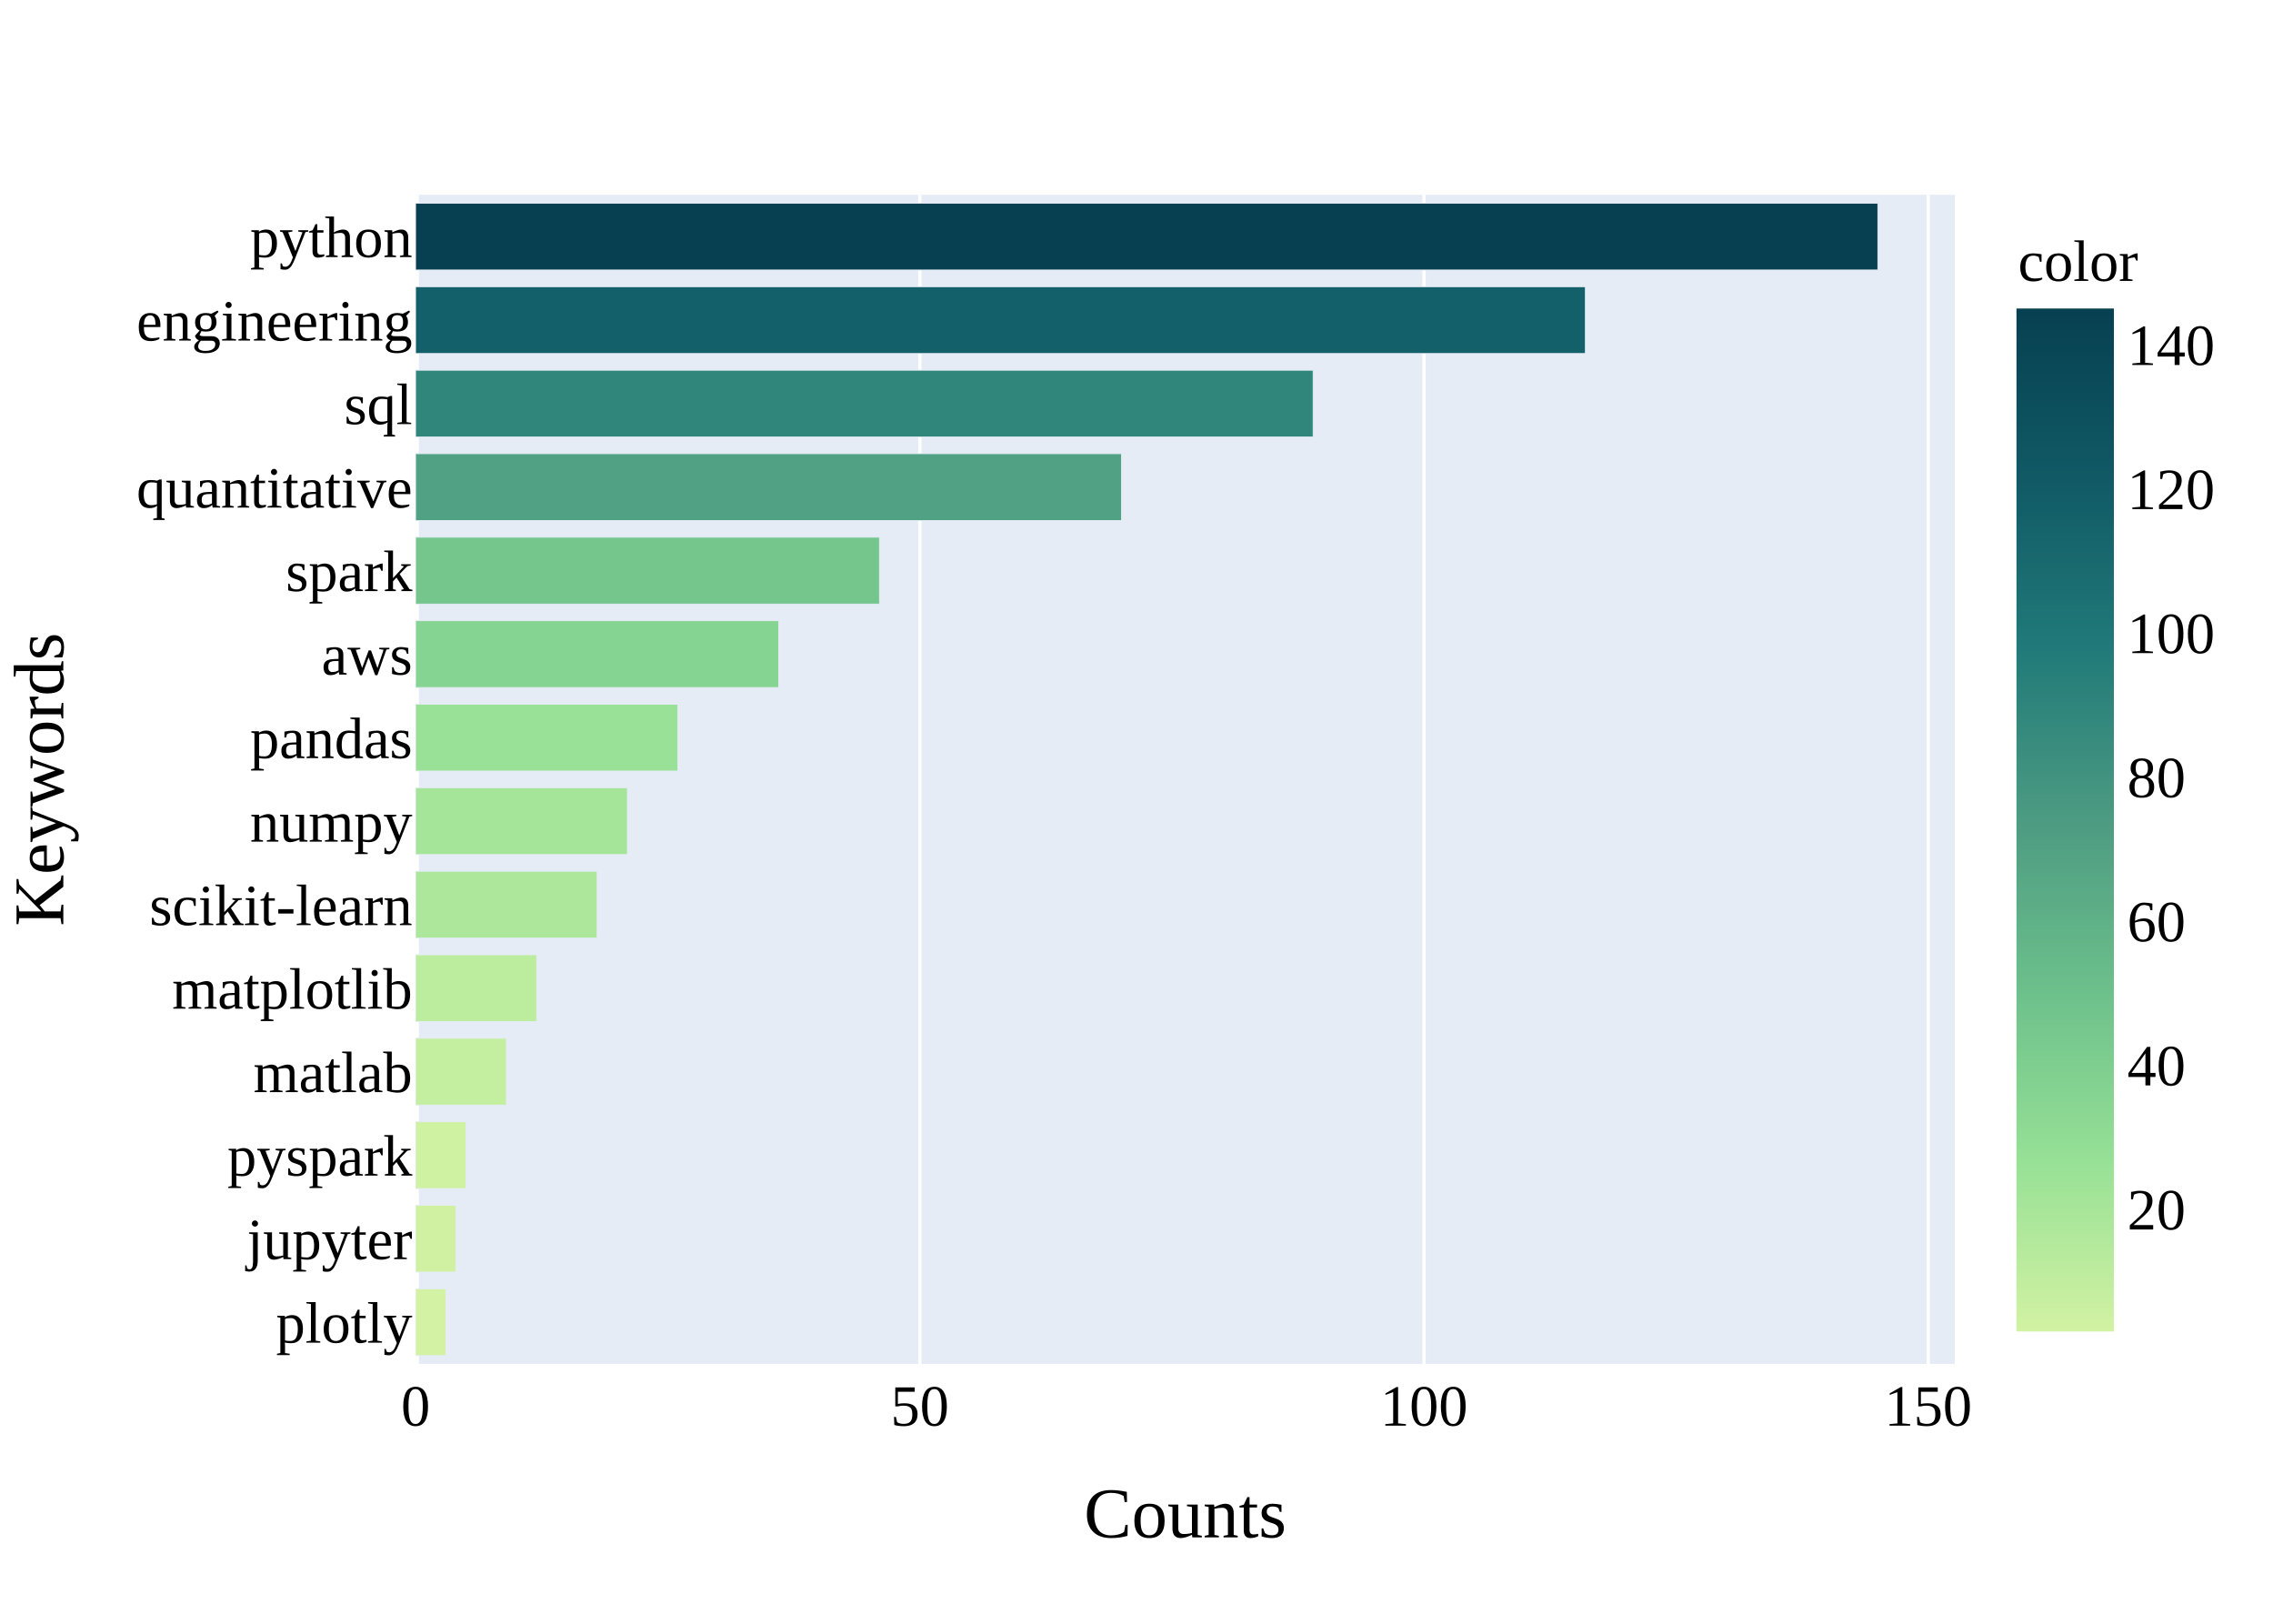
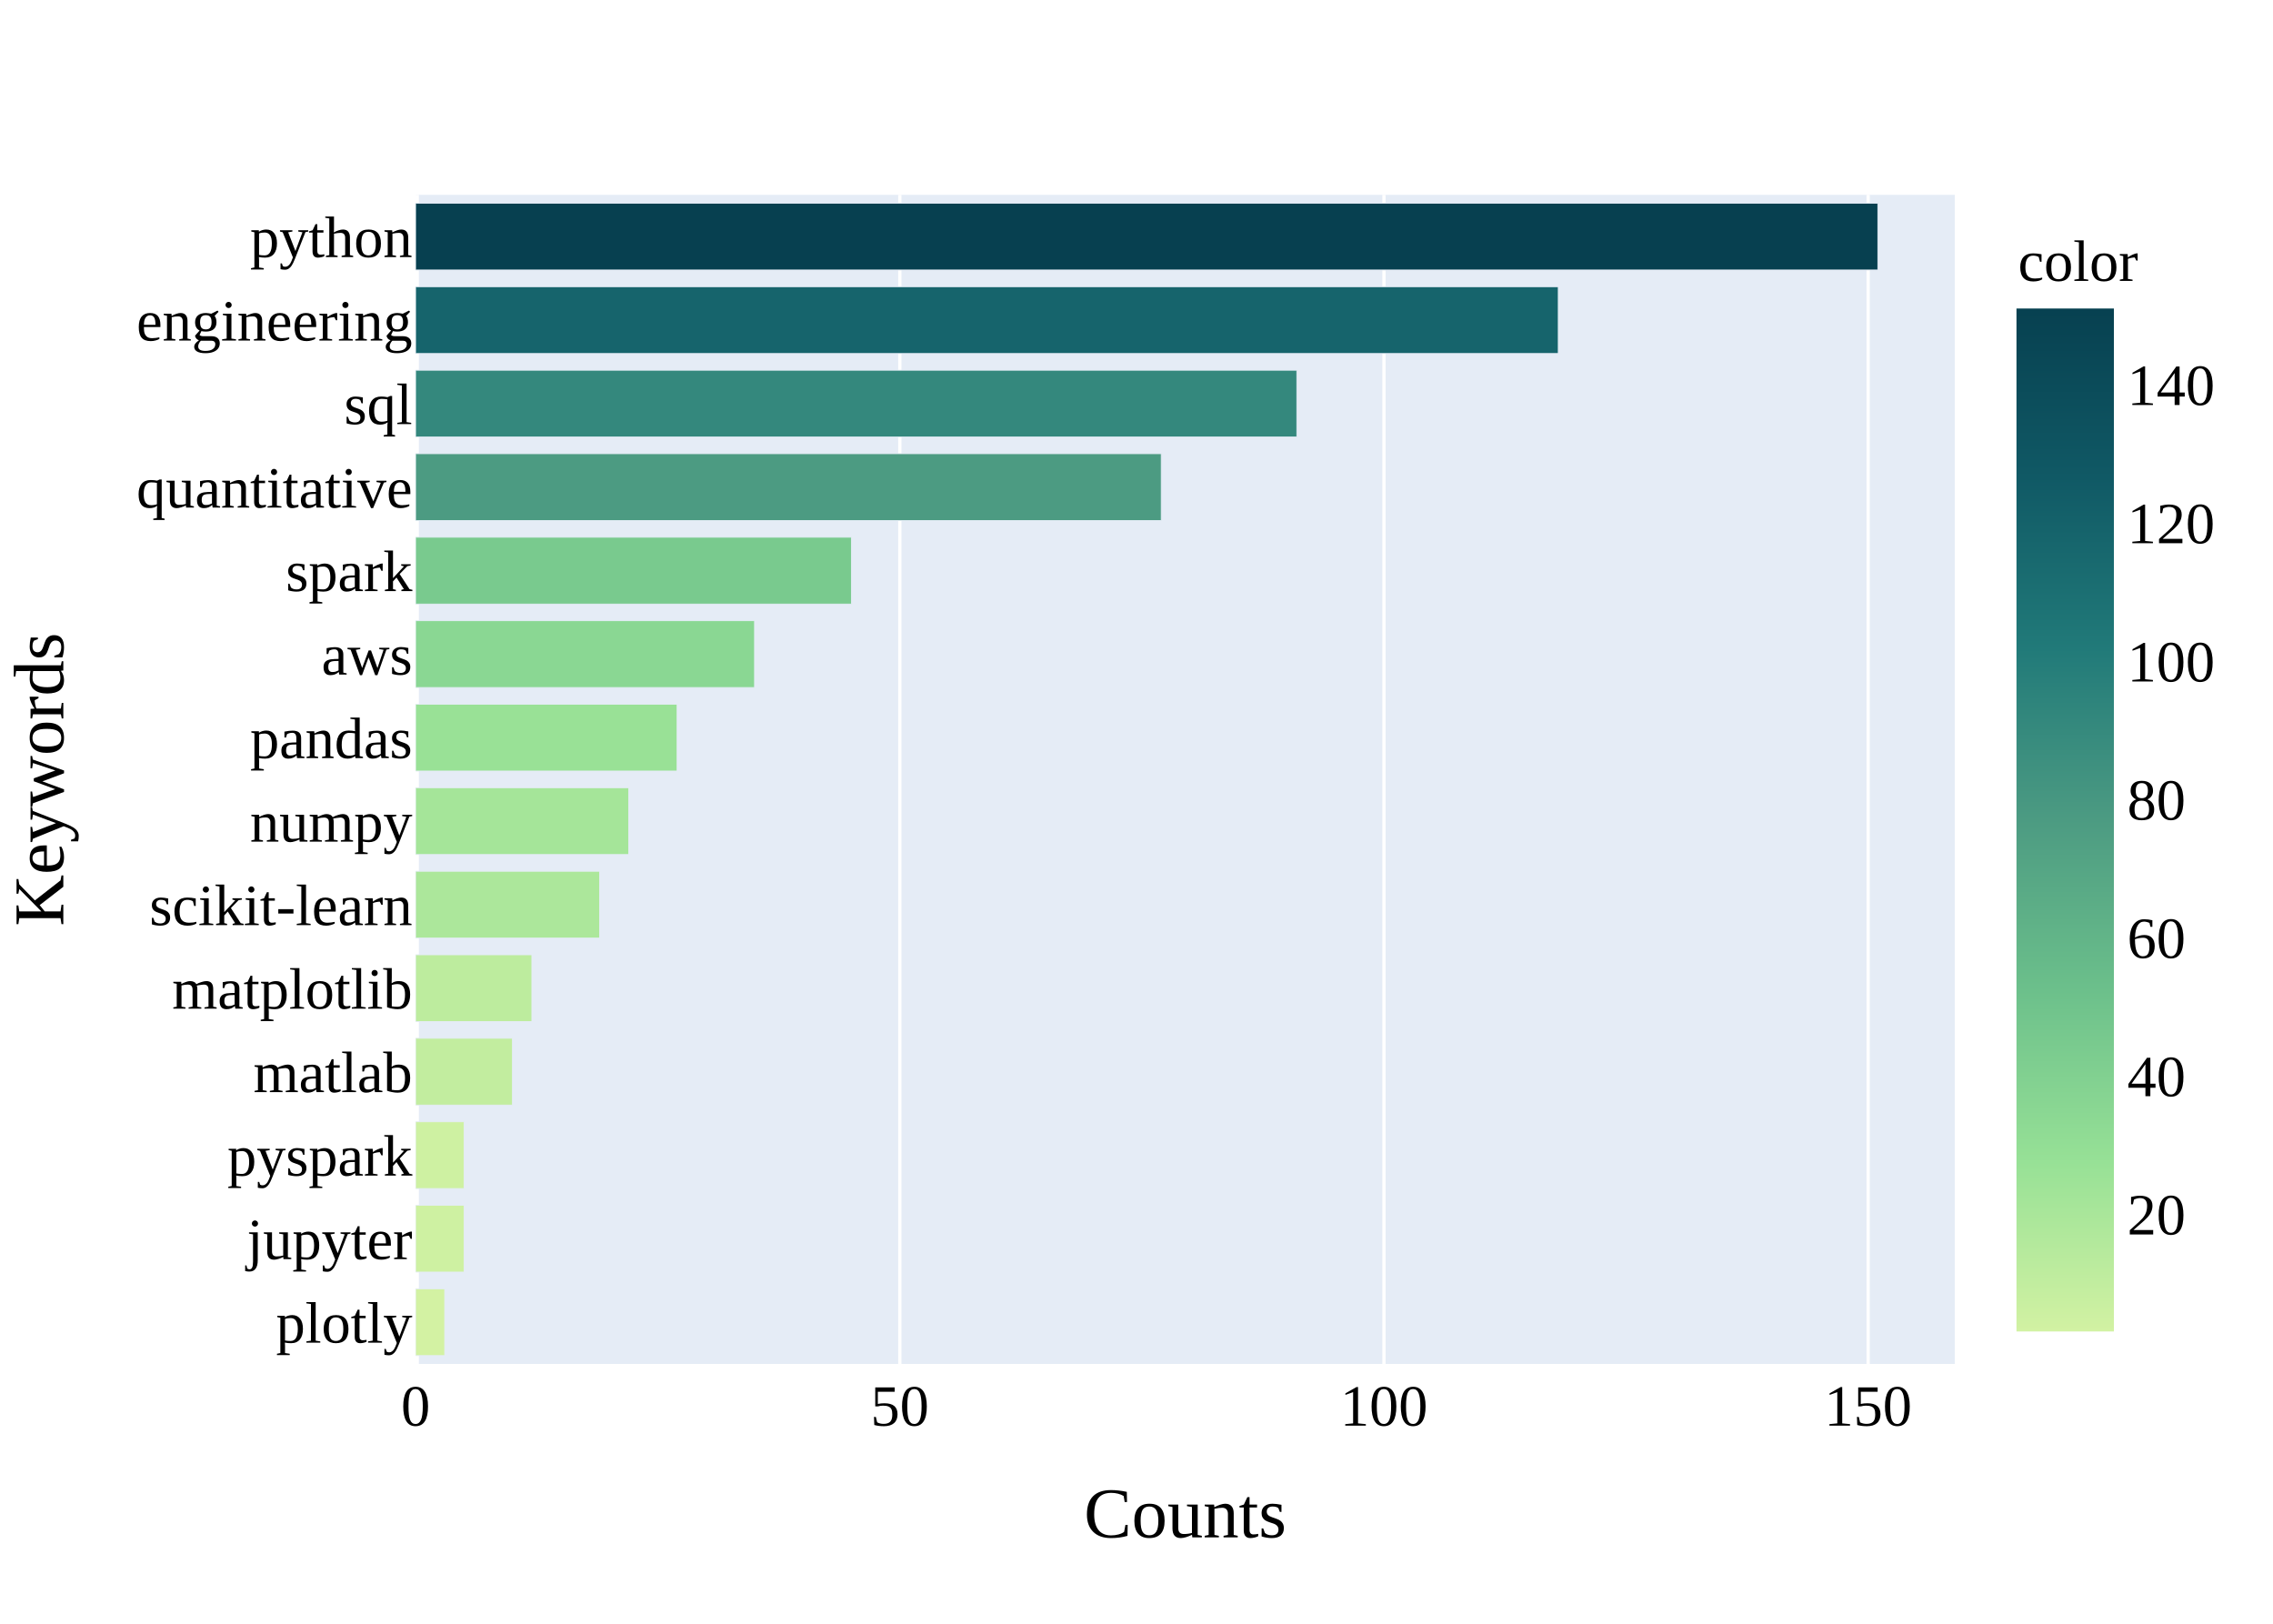
<svg xmlns="http://www.w3.org/2000/svg" class="main-svg" width="1400" height="1000" style="" viewBox="0 0 700 500">
  <rect x="0" y="0" width="700" height="500" style="fill: rgb(255, 255, 255); fill-opacity: 1;" />
-   <defs id="defs-4525ff">
+   <defs id="defs-50cd51">
    <g class="clips">
-       <clipPath id="clip4525ffxyplot" class="plotclip">
+       <clipPath id="clip50cd51xyplot" class="plotclip">
        <rect width="474" height="360" />
      </clipPath>
-       <clipPath class="axesclip" id="clip4525ffx">
+       <clipPath class="axesclip" id="clip50cd51x">
        <rect x="128" y="0" width="474" height="500" />
      </clipPath>
-       <clipPath class="axesclip" id="clip4525ffy">
+       <clipPath class="axesclip" id="clip50cd51y">
        <rect x="0" y="60" width="700" height="360" />
      </clipPath>
-       <clipPath class="axesclip" id="clip4525ffxy">
+       <clipPath class="axesclip" id="clip50cd51xy">
        <rect x="128" y="60" width="474" height="360" />
      </clipPath>
    </g>
    <g class="gradients">
-       <linearGradient x1="0" x2="0" y1="1" y2="0" id="g4525ff-cbcoloraxis">
+       <linearGradient x1="0" x2="0" y1="1" y2="0" id="g50cd51-cbcoloraxis">
        <stop offset="0%" stop-color="rgb(211, 242, 163)" stop-opacity="1" />
        <stop offset="16.667%" stop-color="rgb(151, 225, 150)" stop-opacity="1" />
        <stop offset="33.333%" stop-color="rgb(108, 192, 139)" stop-opacity="1" />
        <stop offset="50%" stop-color="rgb(76, 155, 130)" stop-opacity="1" />
        <stop offset="66.667%" stop-color="rgb(33, 122, 121)" stop-opacity="1" />
        <stop offset="83.333%" stop-color="rgb(16, 89, 101)" stop-opacity="1" />
        <stop offset="100%" stop-color="rgb(7, 64, 80)" stop-opacity="1" />
      </linearGradient>
    </g>
  </defs>
  <g class="bglayer">
    <rect class="bg" x="128" y="60" width="474" height="360" style="fill: rgb(229, 236, 246); fill-opacity: 1; stroke-width: 0;" />
  </g>
  <g class="layer-below">
    <g class="imagelayer" />
    <g class="shapelayer" />
  </g>
  <g class="cartesianlayer">
    <g class="subplot xy">
      <g class="layer-subplot">
        <g class="shapelayer" />
        <g class="imagelayer" />
      </g>
      <g class="gridlayer">
        <g class="x">
-           <path class="xgrid crisp" transform="translate(283.28,0)" d="M0,60v360" style="stroke: rgb(255, 255, 255); stroke-opacity: 1; stroke-width: 1px;" />
-           <path class="xgrid crisp" transform="translate(438.55,0)" d="M0,60v360" style="stroke: rgb(255, 255, 255); stroke-opacity: 1; stroke-width: 1px;" />
-           <path class="xgrid crisp" transform="translate(593.83,0)" d="M0,60v360" style="stroke: rgb(255, 255, 255); stroke-opacity: 1; stroke-width: 1px;" />
+           <path class="xgrid crisp" transform="translate(277.11,0)" d="M0,60v360" style="stroke: rgb(255, 255, 255); stroke-opacity: 1; stroke-width: 1px;" />
+           <path class="xgrid crisp" transform="translate(426.21,0)" d="M0,60v360" style="stroke: rgb(255, 255, 255); stroke-opacity: 1; stroke-width: 1px;" />
+           <path class="xgrid crisp" transform="translate(575.32,0)" d="M0,60v360" style="stroke: rgb(255, 255, 255); stroke-opacity: 1; stroke-width: 1px;" />
        </g>
        <g class="y" />
      </g>
      <g class="zerolinelayer">
        <path class="xzl zl crisp" transform="translate(128,0)" d="M0,60v360" style="stroke: rgb(255, 255, 255); stroke-opacity: 1; stroke-width: 2px;" />
      </g>
      <path class="xlines-below" />
      <path class="ylines-below" />
      <g class="overlines-below" />
      <g class="xaxislayer-below" />
      <g class="yaxislayer-below" />
      <g class="overaxes-below" />
-       <g class="plot" transform="translate(128, 60)" clip-path="url('#clip4525ffxyplot')">
+       <g class="plot" transform="translate(128, 60)" clip-path="url('#clip50cd51xyplot')">
        <g class="barlayer mlayer">
          <g class="trace bars" style="opacity: 1;">
            <g class="points">
              <g class="point">
-                 <path d="M0,357.43V336.86H9.32V357.43Z" style="vector-effect: non-scaling-stroke; opacity: 1; stroke-width: 0.5px; fill: rgb(211, 242, 163); fill-opacity: 1; stroke: rgb(229, 236, 246); stroke-opacity: 1;" />
-               </g>
-               <g class="point">
-                 <path d="M0,331.71V311.14H12.42V331.71Z" style="vector-effect: non-scaling-stroke; opacity: 1; stroke-width: 0.5px; fill: rgb(208, 241, 162); fill-opacity: 1; stroke: rgb(229, 236, 246); stroke-opacity: 1;" />
-               </g>
-               <g class="point">
-                 <path d="M0,306V285.43H15.53V306Z" style="vector-effect: non-scaling-stroke; opacity: 1; stroke-width: 0.5px; fill: rgb(206, 241, 162); fill-opacity: 1; stroke: rgb(229, 236, 246); stroke-opacity: 1;" />
-               </g>
-               <g class="point">
-                 <path d="M0,280.29V259.71H27.95V280.29Z" style="vector-effect: non-scaling-stroke; opacity: 1; stroke-width: 0.5px; fill: rgb(196, 238, 160); fill-opacity: 1; stroke: rgb(229, 236, 246); stroke-opacity: 1;" />
-               </g>
-               <g class="point">
-                 <path d="M0,254.57V234H37.27V254.57Z" style="vector-effect: non-scaling-stroke; opacity: 1; stroke-width: 0.5px; fill: rgb(188, 236, 158); fill-opacity: 1; stroke: rgb(229, 236, 246); stroke-opacity: 1;" />
-               </g>
-               <g class="point">
-                 <path d="M0,228.86V208.29H55.9V228.86Z" style="vector-effect: non-scaling-stroke; opacity: 1; stroke-width: 0.5px; fill: rgb(173, 231, 155); fill-opacity: 1; stroke: rgb(229, 236, 246); stroke-opacity: 1;" />
-               </g>
-               <g class="point">
-                 <path d="M0,203.14V182.57H65.22V203.14Z" style="vector-effect: non-scaling-stroke; opacity: 1; stroke-width: 0.5px; fill: rgb(165, 229, 153); fill-opacity: 1; stroke: rgb(229, 236, 246); stroke-opacity: 1;" />
-               </g>
-               <g class="point">
-                 <path d="M0,177.43V156.86H80.74V177.43Z" style="vector-effect: non-scaling-stroke; opacity: 1; stroke-width: 0.5px; fill: rgb(153, 225, 150); fill-opacity: 1; stroke: rgb(229, 236, 246); stroke-opacity: 1;" />
-               </g>
-               <g class="point">
-                 <path d="M0,151.71V131.14H111.8V151.71Z" style="vector-effect: non-scaling-stroke; opacity: 1; stroke-width: 0.5px; fill: rgb(134, 212, 146); fill-opacity: 1; stroke: rgb(229, 236, 246); stroke-opacity: 1;" />
-               </g>
-               <g class="point">
-                 <path d="M0,126V105.43H142.85V126Z" style="vector-effect: non-scaling-stroke; opacity: 1; stroke-width: 0.5px; fill: rgb(116, 198, 141); fill-opacity: 1; stroke: rgb(229, 236, 246); stroke-opacity: 1;" />
-               </g>
-               <g class="point">
-                 <path d="M0,100.29V79.71H217.39V100.29Z" style="vector-effect: non-scaling-stroke; opacity: 1; stroke-width: 0.5px; fill: rgb(81, 161, 132); fill-opacity: 1; stroke: rgb(229, 236, 246); stroke-opacity: 1;" />
-               </g>
-               <g class="point">
-                 <path d="M0,74.57V54H276.39V74.57Z" style="vector-effect: non-scaling-stroke; opacity: 1; stroke-width: 0.5px; fill: rgb(49, 134, 124); fill-opacity: 1; stroke: rgb(229, 236, 246); stroke-opacity: 1;" />
-               </g>
-               <g class="point">
-                 <path d="M0,48.86V28.29H360.24V48.86Z" style="vector-effect: non-scaling-stroke; opacity: 1; stroke-width: 0.5px; fill: rgb(20, 96, 106); fill-opacity: 1; stroke: rgb(229, 236, 246); stroke-opacity: 1;" />
+                 <path d="M0,357.43V336.86H8.95V357.43Z" style="vector-effect: non-scaling-stroke; opacity: 1; stroke-width: 0.5px; fill: rgb(211, 242, 163); fill-opacity: 1; stroke: rgb(229, 236, 246); stroke-opacity: 1;" />
+               </g>
+               <g class="point">
+                 <path d="M0,331.71V311.14H14.91V331.71Z" style="vector-effect: non-scaling-stroke; opacity: 1; stroke-width: 0.5px; fill: rgb(206, 241, 162); fill-opacity: 1; stroke: rgb(229, 236, 246); stroke-opacity: 1;" />
+               </g>
+               <g class="point">
+                 <path d="M0,306V285.43H14.91V306Z" style="vector-effect: non-scaling-stroke; opacity: 1; stroke-width: 0.5px; fill: rgb(206, 241, 162); fill-opacity: 1; stroke: rgb(229, 236, 246); stroke-opacity: 1;" />
+               </g>
+               <g class="point">
+                 <path d="M0,280.29V259.71H29.82V280.29Z" style="vector-effect: non-scaling-stroke; opacity: 1; stroke-width: 0.5px; fill: rgb(194, 237, 159); fill-opacity: 1; stroke: rgb(229, 236, 246); stroke-opacity: 1;" />
+               </g>
+               <g class="point">
+                 <path d="M0,254.57V234H35.79V254.57Z" style="vector-effect: non-scaling-stroke; opacity: 1; stroke-width: 0.5px; fill: rgb(189, 236, 158); fill-opacity: 1; stroke: rgb(229, 236, 246); stroke-opacity: 1;" />
+               </g>
+               <g class="point">
+                 <path d="M0,228.86V208.29H56.66V228.86Z" style="vector-effect: non-scaling-stroke; opacity: 1; stroke-width: 0.5px; fill: rgb(172, 231, 155); fill-opacity: 1; stroke: rgb(229, 236, 246); stroke-opacity: 1;" />
+               </g>
+               <g class="point">
+                 <path d="M0,203.14V182.57H65.61V203.14Z" style="vector-effect: non-scaling-stroke; opacity: 1; stroke-width: 0.5px; fill: rgb(165, 229, 153); fill-opacity: 1; stroke: rgb(229, 236, 246); stroke-opacity: 1;" />
+               </g>
+               <g class="point">
+                 <path d="M0,177.43V156.86H80.52V177.43Z" style="vector-effect: non-scaling-stroke; opacity: 1; stroke-width: 0.5px; fill: rgb(153, 225, 150); fill-opacity: 1; stroke: rgb(229, 236, 246); stroke-opacity: 1;" />
+               </g>
+               <g class="point">
+                 <path d="M0,151.71V131.14H104.37V151.71Z" style="vector-effect: non-scaling-stroke; opacity: 1; stroke-width: 0.5px; fill: rgb(138, 215, 147); fill-opacity: 1; stroke: rgb(229, 236, 246); stroke-opacity: 1;" />
+               </g>
+               <g class="point">
+                 <path d="M0,126V105.43H134.2V126Z" style="vector-effect: non-scaling-stroke; opacity: 1; stroke-width: 0.5px; fill: rgb(121, 202, 142); fill-opacity: 1; stroke: rgb(229, 236, 246); stroke-opacity: 1;" />
+               </g>
+               <g class="point">
+                 <path d="M0,100.29V79.71H229.62V100.29Z" style="vector-effect: non-scaling-stroke; opacity: 1; stroke-width: 0.5px; fill: rgb(76, 155, 130); fill-opacity: 1; stroke: rgb(229, 236, 246); stroke-opacity: 1;" />
+               </g>
+               <g class="point">
+                 <path d="M0,74.57V54H271.37V74.57Z" style="vector-effect: non-scaling-stroke; opacity: 1; stroke-width: 0.5px; fill: rgb(52, 136, 125); fill-opacity: 1; stroke: rgb(229, 236, 246); stroke-opacity: 1;" />
+               </g>
+               <g class="point">
+                 <path d="M0,48.86V28.29H351.89V48.86Z" style="vector-effect: non-scaling-stroke; opacity: 1; stroke-width: 0.5px; fill: rgb(22, 100, 108); fill-opacity: 1; stroke: rgb(229, 236, 246); stroke-opacity: 1;" />
              </g>
              <g class="point">
                <path d="M0,23.14V2.57H450.3V23.14Z" style="vector-effect: non-scaling-stroke; opacity: 1; stroke-width: 0.5px; fill: rgb(7, 64, 80); fill-opacity: 1; stroke: rgb(229, 236, 246); stroke-opacity: 1;" />
              </g>
            </g>
          </g>
        </g>
      </g>
      <g class="overplot" />
      <path class="xlines-above crisp" style="fill: none;" d="M0,0" />
      <path class="ylines-above crisp" style="fill: none;" d="M0,0" />
      <g class="overlines-above" />
      <g class="xaxislayer-above">
        <g class="xtick">
          <text text-anchor="middle" x="0" y="439" transform="translate(128,0)" style="font-family: 'Times New Roman'; font-size: 18px; fill: rgb(0, 0, 0); fill-opacity: 1; white-space: pre;">0</text>
        </g>
        <g class="xtick">
-           <text text-anchor="middle" x="0" y="439" transform="translate(283.28,0)" style="font-family: 'Times New Roman'; font-size: 18px; fill: rgb(0, 0, 0); fill-opacity: 1; white-space: pre;">50</text>
-         </g>
-         <g class="xtick">
-           <text text-anchor="middle" x="0" y="439" transform="translate(438.55,0)" style="font-family: 'Times New Roman'; font-size: 18px; fill: rgb(0, 0, 0); fill-opacity: 1; white-space: pre;">100</text>
-         </g>
-         <g class="xtick">
-           <text text-anchor="middle" x="0" y="439" transform="translate(593.83,0)" style="font-family: 'Times New Roman'; font-size: 18px; fill: rgb(0, 0, 0); fill-opacity: 1; white-space: pre;">150</text>
+           <text text-anchor="middle" x="0" y="439" transform="translate(277.11,0)" style="font-family: 'Times New Roman'; font-size: 18px; fill: rgb(0, 0, 0); fill-opacity: 1; white-space: pre;">50</text>
+         </g>
+         <g class="xtick">
+           <text text-anchor="middle" x="0" y="439" transform="translate(426.21,0)" style="font-family: 'Times New Roman'; font-size: 18px; fill: rgb(0, 0, 0); fill-opacity: 1; white-space: pre;">100</text>
+         </g>
+         <g class="xtick">
+           <text text-anchor="middle" x="0" y="439" transform="translate(575.32,0)" style="font-family: 'Times New Roman'; font-size: 18px; fill: rgb(0, 0, 0); fill-opacity: 1; white-space: pre;">150</text>
        </g>
      </g>
      <g class="yaxislayer-above">
        <g class="ytick">
          <text text-anchor="end" x="127" y="6.3" transform="translate(0,407.14)" style="font-family: 'Times New Roman'; font-size: 18px; fill: rgb(0, 0, 0); fill-opacity: 1; white-space: pre;">plotly</text>
        </g>
        <g class="ytick">
          <text text-anchor="end" x="127" y="6.3" transform="translate(0,381.43)" style="font-family: 'Times New Roman'; font-size: 18px; fill: rgb(0, 0, 0); fill-opacity: 1; white-space: pre;">jupyter</text>
        </g>
        <g class="ytick">
          <text text-anchor="end" x="127" y="6.3" transform="translate(0,355.71)" style="font-family: 'Times New Roman'; font-size: 18px; fill: rgb(0, 0, 0); fill-opacity: 1; white-space: pre;">pyspark</text>
        </g>
        <g class="ytick">
          <text text-anchor="end" x="127" y="6.3" transform="translate(0,330)" style="font-family: 'Times New Roman'; font-size: 18px; fill: rgb(0, 0, 0); fill-opacity: 1; white-space: pre;">matlab</text>
        </g>
        <g class="ytick">
          <text text-anchor="end" x="127" y="6.3" transform="translate(0,304.29)" style="font-family: 'Times New Roman'; font-size: 18px; fill: rgb(0, 0, 0); fill-opacity: 1; white-space: pre;">matplotlib</text>
        </g>
        <g class="ytick">
          <text text-anchor="end" x="127" y="6.3" transform="translate(0,278.57)" style="font-family: 'Times New Roman'; font-size: 18px; fill: rgb(0, 0, 0); fill-opacity: 1; white-space: pre;">scikit-learn</text>
        </g>
        <g class="ytick">
          <text text-anchor="end" x="127" y="6.3" transform="translate(0,252.86)" style="font-family: 'Times New Roman'; font-size: 18px; fill: rgb(0, 0, 0); fill-opacity: 1; white-space: pre;">numpy</text>
        </g>
        <g class="ytick">
          <text text-anchor="end" x="127" y="6.3" transform="translate(0,227.14)" style="font-family: 'Times New Roman'; font-size: 18px; fill: rgb(0, 0, 0); fill-opacity: 1; white-space: pre;">pandas</text>
        </g>
        <g class="ytick">
          <text text-anchor="end" x="127" y="6.3" transform="translate(0,201.43)" style="font-family: 'Times New Roman'; font-size: 18px; fill: rgb(0, 0, 0); fill-opacity: 1; white-space: pre;">aws</text>
        </g>
        <g class="ytick">
          <text text-anchor="end" x="127" y="6.3" transform="translate(0,175.71)" style="font-family: 'Times New Roman'; font-size: 18px; fill: rgb(0, 0, 0); fill-opacity: 1; white-space: pre;">spark</text>
        </g>
        <g class="ytick">
          <text text-anchor="end" x="127" y="6.3" transform="translate(0,150)" style="font-family: 'Times New Roman'; font-size: 18px; fill: rgb(0, 0, 0); fill-opacity: 1; white-space: pre;">quantitative</text>
        </g>
        <g class="ytick">
          <text text-anchor="end" x="127" y="6.3" transform="translate(0,124.29)" style="font-family: 'Times New Roman'; font-size: 18px; fill: rgb(0, 0, 0); fill-opacity: 1; white-space: pre;">sql</text>
        </g>
        <g class="ytick">
          <text text-anchor="end" x="127" y="6.3" transform="translate(0,98.57)" style="font-family: 'Times New Roman'; font-size: 18px; fill: rgb(0, 0, 0); fill-opacity: 1; white-space: pre;">engineering</text>
        </g>
        <g class="ytick">
          <text text-anchor="end" x="127" y="6.3" transform="translate(0,72.86)" style="font-family: 'Times New Roman'; font-size: 18px; fill: rgb(0, 0, 0); fill-opacity: 1; white-space: pre;">python</text>
        </g>
      </g>
      <g class="overaxes-above" />
    </g>
  </g>
  <g class="polarlayer" />
  <g class="ternarylayer" />
  <g class="geolayer" />
  <g class="funnelarealayer" />
  <g class="pielayer" />
  <g class="treemaplayer" />
  <g class="sunburstlayer" />
  <g class="glimages" />
-   <defs id="topdefs-4525ff">
+   <defs id="topdefs-50cd51">
    <g class="clips" />
  </defs>
  <g class="layer-above">
    <g class="imagelayer" />
    <g class="shapelayer" />
  </g>
  <g class="infolayer">
    <g class="cbcoloraxis colorbar" transform="translate(128,60)">
      <rect class="cbbg" x="483" y="0" width="77.016" height="360" style="fill: rgb(0, 0, 0); fill-opacity: 0; stroke: rgb(68, 68, 68); stroke-opacity: 1; stroke-width: 0;" />
      <g class="cbfills" transform="translate(0,35)">
-         <rect class="cbfill" x="493" width="30" y="0" height="315" style="stroke: none; fill: url('#g4525ff-cbcoloraxis');" />
+         <rect class="cbfill" x="493" width="30" y="0" height="315" style="stroke: none; fill: url('#g50cd51-cbcoloraxis');" />
      </g>
      <g class="cblines" transform="translate(0,35)" />
      <g class="cbaxis crisp" transform="translate(0,-60)">
        <g class="ycbcoloraxistick">
-           <text text-anchor="start" x="527.1" y="6.3" transform="translate(0,372.29)" style="font-family: 'Times New Roman'; font-size: 18px; fill: rgb(0, 0, 0); fill-opacity: 1; white-space: pre;">20</text>
-         </g>
-         <g class="ycbcoloraxistick">
-           <text text-anchor="start" x="527.1" y="6.3" transform="translate(0,327.92)" style="font-family: 'Times New Roman'; font-size: 18px; fill: rgb(0, 0, 0); fill-opacity: 1; white-space: pre;">40</text>
-         </g>
-         <g class="ycbcoloraxistick">
-           <text text-anchor="start" x="527.1" y="6.3" transform="translate(0,283.56)" style="font-family: 'Times New Roman'; font-size: 18px; fill: rgb(0, 0, 0); fill-opacity: 1; white-space: pre;">60</text>
-         </g>
-         <g class="ycbcoloraxistick">
-           <text text-anchor="start" x="527.1" y="6.3" transform="translate(0,239.19)" style="font-family: 'Times New Roman'; font-size: 18px; fill: rgb(0, 0, 0); fill-opacity: 1; white-space: pre;">80</text>
-         </g>
-         <g class="ycbcoloraxistick">
-           <text text-anchor="start" x="527.1" y="6.3" transform="translate(0,194.82)" style="font-family: 'Times New Roman'; font-size: 18px; fill: rgb(0, 0, 0); fill-opacity: 1; white-space: pre;">100</text>
-         </g>
-         <g class="ycbcoloraxistick">
-           <text text-anchor="start" x="527.1" y="6.3" transform="translate(0,150.46)" style="font-family: 'Times New Roman'; font-size: 18px; fill: rgb(0, 0, 0); fill-opacity: 1; white-space: pre;">120</text>
-         </g>
-         <g class="ycbcoloraxistick">
-           <text text-anchor="start" x="527.1" y="6.3" transform="translate(0,106.09)" style="font-family: 'Times New Roman'; font-size: 18px; fill: rgb(0, 0, 0); fill-opacity: 1; white-space: pre;">140</text>
+           <text text-anchor="start" x="527.1" y="6.3" transform="translate(0,373.82)" style="font-family: 'Times New Roman'; font-size: 18px; fill: rgb(0, 0, 0); fill-opacity: 1; white-space: pre;">20</text>
+         </g>
+         <g class="ycbcoloraxistick">
+           <text text-anchor="start" x="527.1" y="6.3" transform="translate(0,331.25)" style="font-family: 'Times New Roman'; font-size: 18px; fill: rgb(0, 0, 0); fill-opacity: 1; white-space: pre;">40</text>
+         </g>
+         <g class="ycbcoloraxistick">
+           <text text-anchor="start" x="527.1" y="6.3" transform="translate(0,288.68)" style="font-family: 'Times New Roman'; font-size: 18px; fill: rgb(0, 0, 0); fill-opacity: 1; white-space: pre;">60</text>
+         </g>
+         <g class="ycbcoloraxistick">
+           <text text-anchor="start" x="527.1" y="6.3" transform="translate(0,246.11)" style="font-family: 'Times New Roman'; font-size: 18px; fill: rgb(0, 0, 0); fill-opacity: 1; white-space: pre;">80</text>
+         </g>
+         <g class="ycbcoloraxistick">
+           <text text-anchor="start" x="527.1" y="6.3" transform="translate(0,203.55)" style="font-family: 'Times New Roman'; font-size: 18px; fill: rgb(0, 0, 0); fill-opacity: 1; white-space: pre;">100</text>
+         </g>
+         <g class="ycbcoloraxistick">
+           <text text-anchor="start" x="527.1" y="6.3" transform="translate(0,160.98)" style="font-family: 'Times New Roman'; font-size: 18px; fill: rgb(0, 0, 0); fill-opacity: 1; white-space: pre;">120</text>
+         </g>
+         <g class="ycbcoloraxistick">
+           <text text-anchor="start" x="527.1" y="6.3" transform="translate(0,118.41)" style="font-family: 'Times New Roman'; font-size: 18px; fill: rgb(0, 0, 0); fill-opacity: 1; white-space: pre;">140</text>
        </g>
      </g>
      <g class="cbtitleunshift" transform="translate(-128,-60)">
        <g class="cbtitle" transform="translate(0,0)">
          <text class="ycbcoloraxistitle" x="621.48" y="86.5" text-anchor="start" style="font-family: 'Times New Roman'; font-size: 18px; fill: rgb(0, 0, 0); opacity: 1; font-weight: normal; white-space: pre;">color</text>
        </g>
      </g>
      <rect class="cboutline" x="493" y="35" width="30" height="315" style="stroke: rgb(68, 68, 68); stroke-opacity: 1; fill: none; stroke-width: 0;" />
    </g>
    <g class="g-gtitle" />
    <g class="g-xtitle">
      <text class="xtitle" x="365" y="473.4" text-anchor="middle" style="font-family: 'Times New Roman'; font-size: 22px; fill: rgb(0, 0, 0); opacity: 1; font-weight: normal; white-space: pre;">Counts</text>
    </g>
    <g class="g-ytitle" transform="translate(7.884766,0)">
      <text class="ytitle" transform="rotate(-90,11.61562,240)" x="11.616" y="240" text-anchor="middle" style="font-family: 'Times New Roman'; font-size: 22px; fill: rgb(0, 0, 0); opacity: 1; font-weight: normal; white-space: pre;">Keywords</text>
    </g>
  </g>
</svg>
